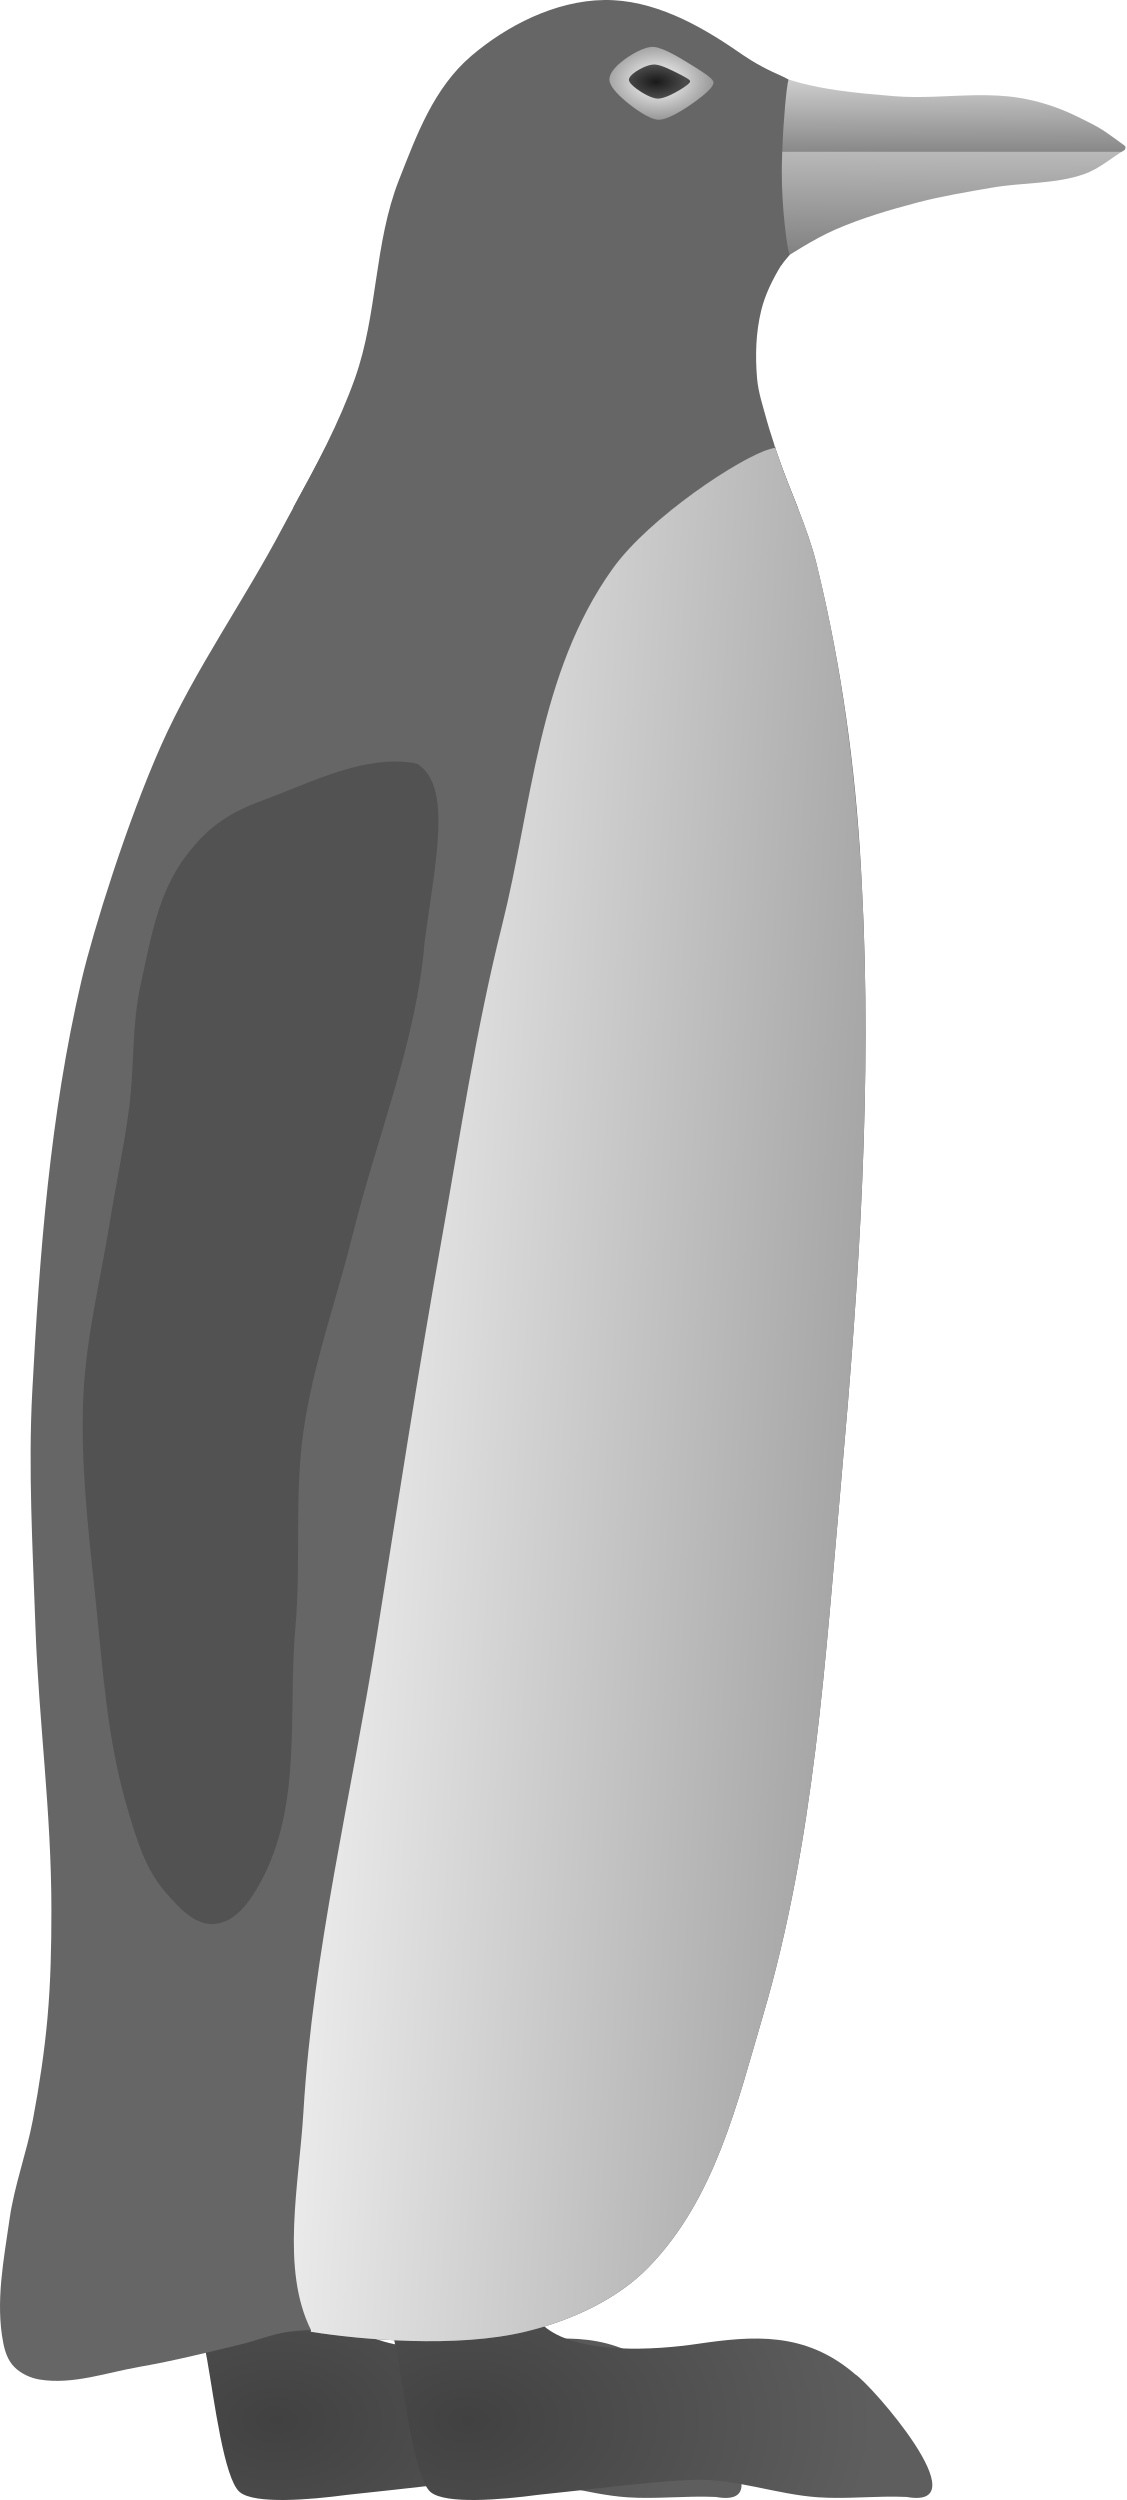
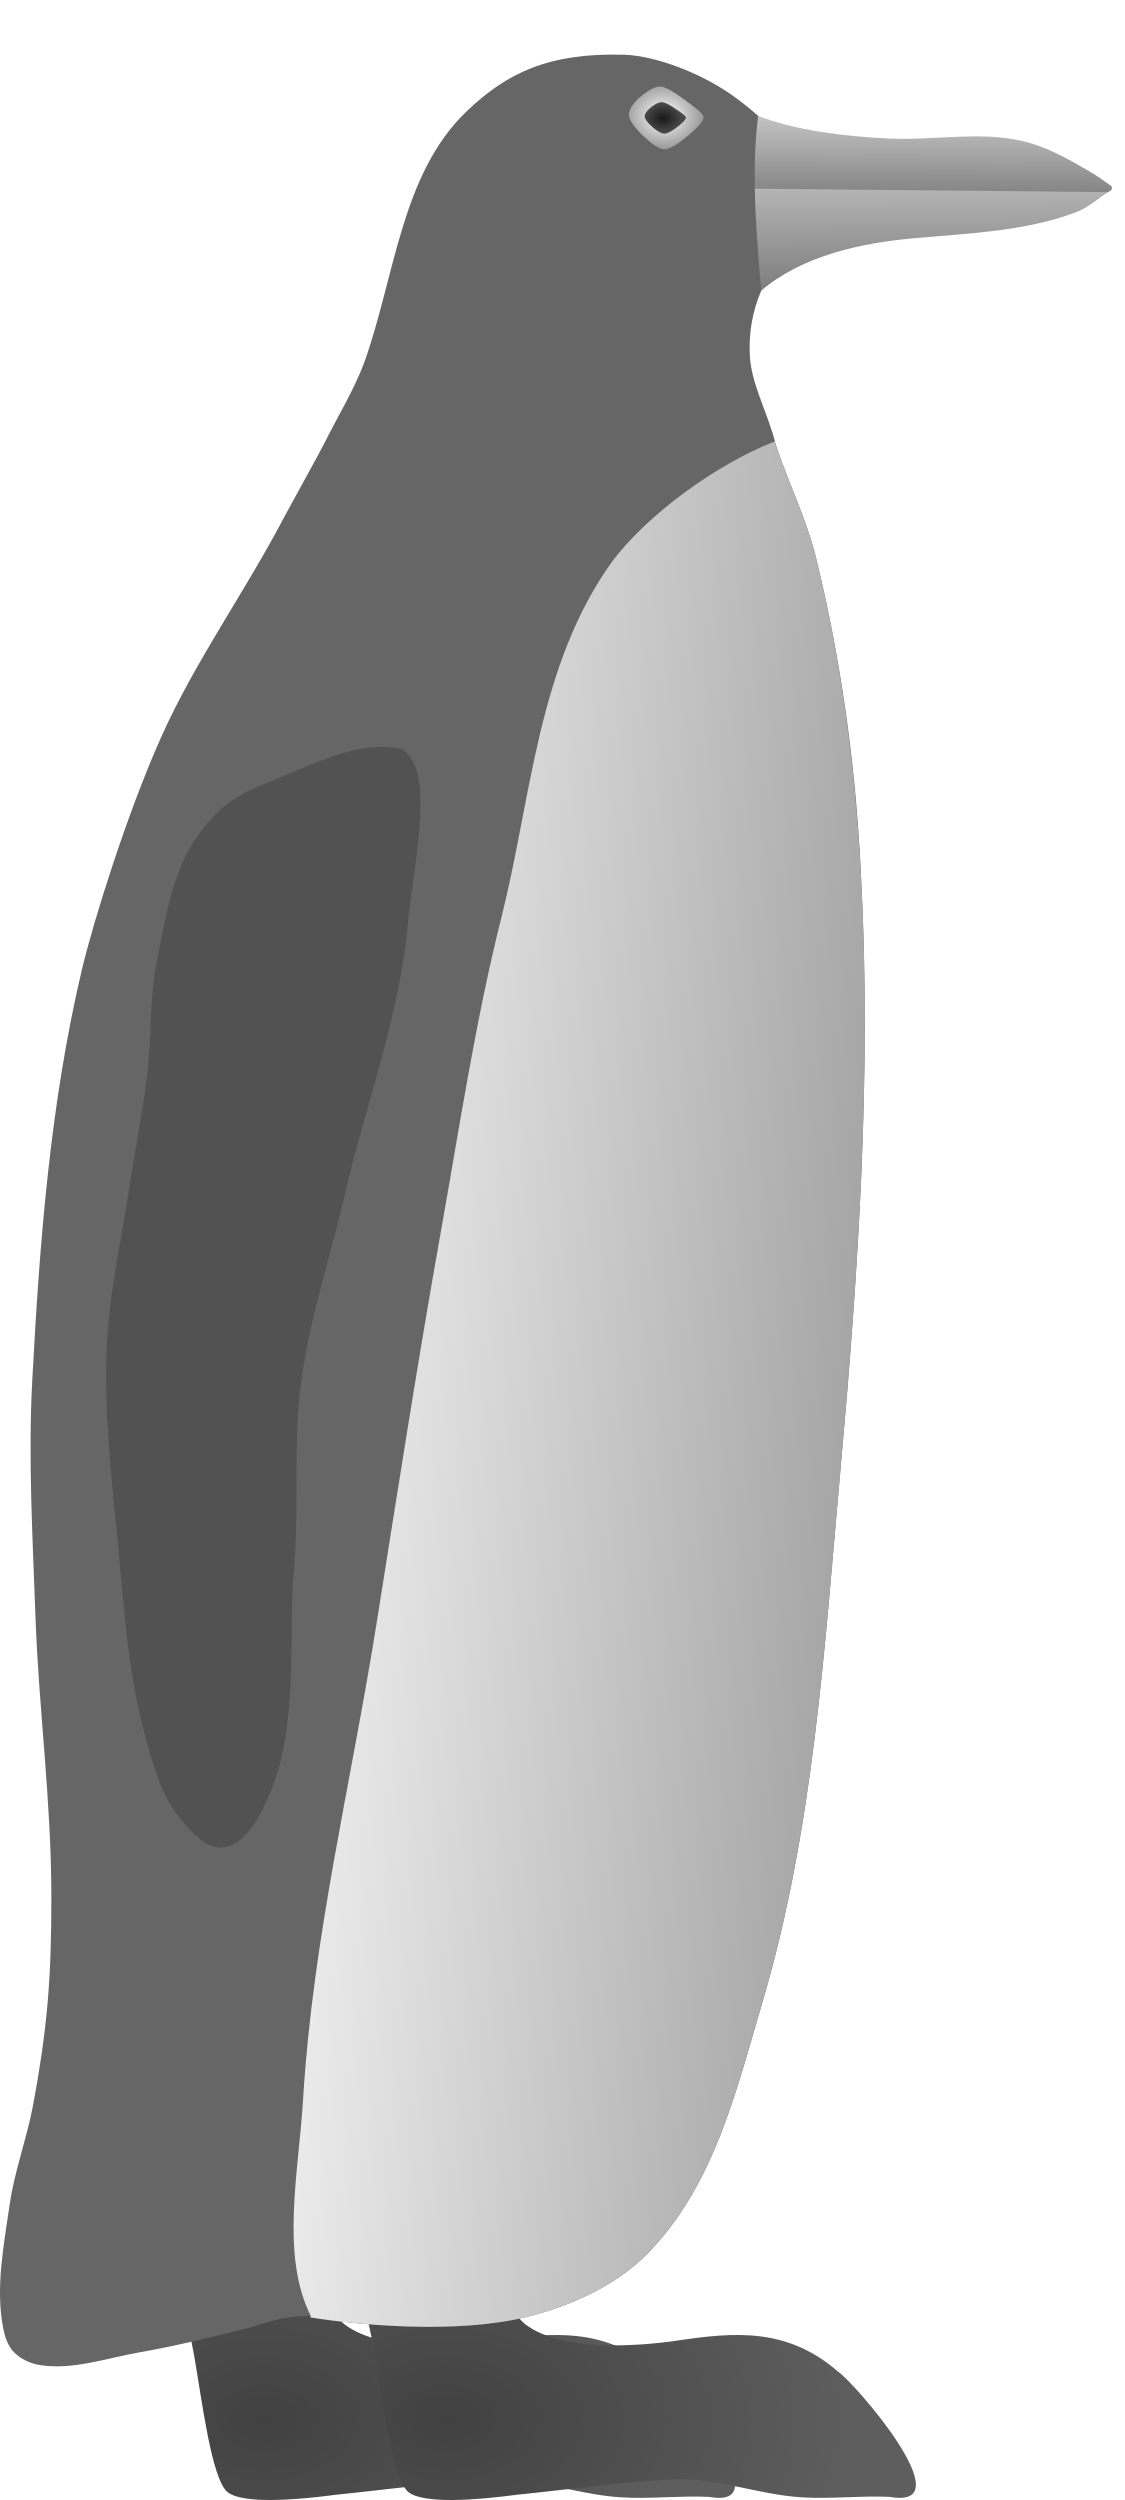
- <svg xmlns="http://www.w3.org/2000/svg" xmlns:xlink="http://www.w3.org/1999/xlink" width="143.054mm" height="317.5mm" viewBox="0 0 143.054 317.5" version="1.1" id="svg159">
+ <svg xmlns="http://www.w3.org/2000/svg" xmlns:xlink="http://www.w3.org/1999/xlink" width="143mm" height="318mm" viewBox="0 0 143 318" version="1.1" id="svg159">
  <defs id="defs156">
-     <filter style="color-interpolation-filters:sRGB" id="filter975-3-5-5-8-3-3" x="-7.6126851e-06" width="1" y="-2.9958238e-06" height="1">
+     <filter style="color-interpolation-filters:sRGB" id="filter975-3-5-5-8-3-3" x="-7.6126851e-06" width="1" y="-2.9811543e-06" height="1">
      <feGaussianBlur stdDeviation="0.001" id="feGaussianBlur977-6-7-8-6-0-2" />
    </filter>
    <linearGradient y2="267.964" x2="2781.636" y1="253.283" x1="2528.007" gradientUnits="userSpaceOnUse" id="linearGradient1614" xlink:href="#linearGradient1211" />
    <linearGradient id="linearGradient1211">
      <stop style="stop-color:#fafafa;stop-opacity:1" offset="0" id="stop1207" />
      <stop style="stop-color:#8c8c8c;stop-opacity:1" offset="1" id="stop1209" />
    </linearGradient>
-     <filter height="1" y="-3.1933694e-06" width="1" x="-1.194304e-05" id="filter975-3-5-5" style="color-interpolation-filters:sRGB">
+     <filter height="1" y="-3.1936779e-06" width="1" x="-1.194304e-05" id="filter975-3-5-5" style="color-interpolation-filters:sRGB">
      <feGaussianBlur id="feGaussianBlur977-6-7-8" stdDeviation="0.001" />
    </filter>
    <radialGradient r="4.934" fy="148.413" fx="431.379" cy="148.413" cx="431.379" gradientTransform="matrix(0.9360363,0,0,0.9372107,1335.049,-6.049578)" gradientUnits="userSpaceOnUse" id="radialGradient1610-6-2" xlink:href="#linearGradient5394" />
    <linearGradient id="linearGradient5394">
      <stop style="stop-color:#ffffff;stop-opacity:1" offset="0" id="stop5390" />
      <stop style="stop-color:#969696;stop-opacity:1;" offset="1" id="stop5392" />
    </linearGradient>
    <radialGradient spreadMethod="reflect" r="2.615" fy="150.466" fx="431.219" cy="150.466" cx="431.219" gradientTransform="matrix(0.9360363,0,0,0.7405205,1335.049,21.75035)" gradientUnits="userSpaceOnUse" id="radialGradient1612-1-1" xlink:href="#linearGradient1312" />
    <linearGradient id="linearGradient1312">
      <stop style="stop-color:#19191a;stop-opacity:1;" offset="0" id="stop1308" />
      <stop style="stop-color:#4b4b4b;stop-opacity:1;" offset="1" id="stop1310" />
    </linearGradient>
    <radialGradient xlink:href="#linearGradient1195" id="radialGradient1620" gradientUnits="userSpaceOnUse" gradientTransform="matrix(2.455076,0.01583455,-0.00586588,1.68805,-2219.8,-411.2972)" cx="957.882" cy="414.263" fx="957.882" fy="414.263" r="28.391" />
    <linearGradient id="linearGradient1195">
      <stop style="stop-color:#414141;stop-opacity:1;" offset="0" id="stop1191" />
      <stop style="stop-color:#5e5e5e;stop-opacity:1" offset="1" id="stop1193" />
    </linearGradient>
-     <linearGradient y2="80.053" x2="505.154" y1="50.551" x1="505.07" gradientTransform="matrix(0.5628786,0,0,0.4828743,27.9578,-142.5808)" gradientUnits="userSpaceOnUse" id="linearGradient1616" xlink:href="#linearGradient1403" />
+     <linearGradient y2="94.329" x2="493.428" y1="60.179" x1="493.616" gradientTransform="matrix(0.5628786,0,0,0.4828743,27.9578,-142.5808)" gradientUnits="userSpaceOnUse" id="linearGradient1616" xlink:href="#linearGradient1403" />
    <linearGradient id="linearGradient1403">
      <stop style="stop-color:#cccccc;stop-opacity:1" offset="0" id="stop1399" />
      <stop style="stop-color:#808080;stop-opacity:1" offset="1" id="stop1401" />
    </linearGradient>
-     <linearGradient y2="74.009" x2="500.797" y1="126.852" x1="500.491" gradientTransform="matrix(0.2925267,0,0,0.2666191,2000.733,161.5768)" gradientUnits="userSpaceOnUse" id="linearGradient1618" xlink:href="#linearGradient1411" />
+     <linearGradient y2="84.301" x2="494.809" y1="137.144" x1="495.284" gradientTransform="matrix(0.2925267,0,0,0.2666191,2000.733,161.5768)" gradientUnits="userSpaceOnUse" id="linearGradient1618" xlink:href="#linearGradient1411" />
    <linearGradient id="linearGradient1411">
      <stop style="stop-color:#737373;stop-opacity:1" offset="0" id="stop1407" />
      <stop style="stop-color:#bfbfbf;stop-opacity:1" offset="1" id="stop1409" />
    </linearGradient>
    <radialGradient r="28.391" fy="414.263" fx="957.882" cy="414.263" cx="957.882" gradientTransform="matrix(2.455539,0.01583465,-0.005867,1.688055,-2252.757,-411.2994)" gradientUnits="userSpaceOnUse" id="radialGradient1100" xlink:href="#linearGradient1195" />
  </defs>
-   <path d="m 119.015,158.541 c 1.148,11.186 1.783,22.542 4.955,33.402 1.312,4.491 2.618,9.251 5.76,12.923 1.864,2.178 4.31,5.128 7.343,4.909 3.337,-0.24 5.585,-3.758 7.035,-6.49 6.382,-12.019 4.148,-26.425 5.304,-39.72 0.889,-10.224 -0.19,-20.573 1.249,-30.745 1.467,-10.366 5.024,-20.401 7.494,-30.61 3.671,-15.178 9.656,-30.037 10.886,-45.558 1.582,-12.28 4.297,-24.25 -1.187,-27.659 -7.723,-1.562 -15.897,2.869 -23.377,5.717 -5.849,2.135 -8.762,4.773 -11.547,8.487 -4.384,5.847 -5.511,13.294 -7.009,20.231 -1.363,6.314 -0.933,12.845 -1.75,19.236 -0.755,5.912 -1.987,11.767 -2.911,17.66 -1.413,9.012 -3.615,17.967 -4.028,27.062 -0.472,10.39 0.719,20.8 1.782,31.154 z" style="display:inline;mix-blend-mode:normal;fill:#525252;fill-opacity:1;stroke:none;stroke-width:1.536;stroke-linecap:butt;stroke-linejoin:miter;stroke-miterlimit:4;stroke-dasharray:none;stroke-opacity:1;image-rendering:optimizeQuality" id="Flipper_Back" transform="matrix(0.7406776,0,0,0.7092072,-36.47116,92.41404)" />
-   <path style="display:inline;mix-blend-mode:normal;fill:url(#radialGradient1100);fill-opacity:1;stroke:none;stroke-width:4.104;stroke-linecap:butt;stroke-linejoin:miter;stroke-miterlimit:4;stroke-dasharray:none;stroke-opacity:1;image-rendering:optimizeQuality" d="m 84.92,292.346 c 1.24,7.271 2.914,21.29 5.605,23.622 2.558,2.219 12.136,1.362 18.377,0.499 9.294,-0.969 19.316,-2.406 26.683,-2.675 7.265,-0.265 14.266,2.601 21.465,3.105 5.047,0.353 9.914,-0.303 15.171,-0.064 12.836,2.377 -6.123,-20.077 -8.812,-21.827 -8.597,-7.693 -17.594,-6.86 -27.101,-5.418 -7.387,1.121 -19.816,1.892 -25.829,-2.742 -2.769,-2.134 -3.833,-6.682 -4.867,-10.781 -3.707,-14.702 6.335,-34.033 2.326,-46.525 -3.494,-9.282 -7.844,-8.394 -13.521,-7.457 -8.386,1.384 -13.049,5.052 -15.991,11.408 -4.107,8.874 0,20.147 1.02,30.111 1.08,9.728 4.137,20.911 5.473,28.745 z" id="Foot_Back" transform="matrix(0.7400461,0,0,0.7134397,-36.54562,91.07075)" />
-   <path id="Beak_Lower" style="display:inline;mix-blend-mode:normal;fill:url(#linearGradient1618);fill-opacity:1;stroke:none;stroke-width:0.987;stroke-linecap:butt;stroke-linejoin:miter;stroke-miterlimit:4;stroke-dasharray:none;stroke-opacity:1;image-rendering:optimizeQuality" d="m 2125.003,182.083 c -0.317,2.099 0.436,5.086 1.81,7.268 1.501,2.383 3.742,4.244 6.136,4.335 0.168,-0.326 0.519,-0.784 0.642,-0.948 0.041,-0.053 0.067,-0.091 0.089,-0.119 0,-0.002 0.01,-0.007 0.014,-0.01 0.334,-0.241 0.677,-0.488 1.028,-0.732 0.921,-0.642 1.898,-1.273 2.904,-1.779 2.207,-1.11 4.562,-1.919 6.924,-2.639 2.077,-0.633 4.217,-1.041 6.346,-1.469 2.593,-0.521 5.372,-0.334 7.822,-1.336 1.301,-0.532 2.353,-1.642 3.473,-2.416 l -0.16,-0.154 h -28.93 -0.059 v -5.3e-4 -5.4e-4 l -8.025,6e-5 z" transform="matrix(1.49284,0,0,1.284447,-3084.927,-215.0678)" />
-   <path id="Beak_Upper" style="display:inline;mix-blend-mode:normal;fill:url(#linearGradient1616);fill-opacity:1;stroke:none;stroke-width:1.843;stroke-linecap:butt;stroke-linejoin:miter;stroke-miterlimit:4;stroke-dasharray:none;stroke-opacity:1;image-rendering:optimizeQuality" d="m 267.188,-105.435 h 0.026 l 16.176,-9.6e-4 v 0 h 0.083 l 58.06,9.4e-4 0.6,-0.396 c 0.167,-0.537 0.168,-0.555 -0.456,-1.02 -3.384,-2.518 -3.296,-2.667 -7.917,-4.997 -3.082,-1.554 -6.362,-2.685 -9.78,-3.261 -2.468,-0.416 -4.97,-0.5 -7.486,-0.461 -4.681,0.073 -9.41,0.573 -14.058,0.161 -3.171,-0.281 -6.371,-0.561 -9.524,-1.037 -2.145,-0.323 -4.267,-0.736 -6.343,-1.302 -0.687,-0.187 -1.37,-0.391 -2.046,-0.614 -0.02,-0.005 -0.034,-0.009 -0.05,-0.015 -0.149,-0.042 -0.264,-0.145 -0.39,-0.213 -1.267,-0.682 -2.154,-1.002 -3.188,-1.569 -3.423,0.675 -9.95,5.096 -13.713,14.723 z" transform="matrix(0.7406776,0,0,0.7092072,-110.5389,94.05645)" />
-   <path id="Foot_Front" d="m 117.436,292.346 c 1.23,7.271 2.915,21.29 5.604,23.622 2.559,2.219 12.134,1.362 18.374,0.499 9.292,-0.969 19.313,-2.406 26.678,-2.675 7.265,-0.265 14.265,2.601 21.462,3.105 5.047,0.353 9.913,-0.303 15.168,-0.065 12.835,2.377 -6.123,-20.077 -8.81,-21.827 -8.597,-7.693 -17.59,-6.86 -27.094,-5.418 -7.386,1.121 -19.814,1.892 -25.824,-2.742 -2.769,-2.134 -3.834,-6.682 -4.867,-10.781 -3.705,-14.702 6.334,-34.033 2.327,-46.525 -3.495,-9.282 -7.844,-8.394 -13.518,-7.457 -8.383,1.384 -13.047,5.052 -15.988,11.408 -4.106,8.874 -0.088,20.147 1.018,30.111 1.082,9.728 4.135,20.911 5.472,28.745 z" style="display:inline;mix-blend-mode:normal;fill:url(#radialGradient1620);fill-opacity:1;stroke:none;stroke-width:4.103;stroke-linecap:butt;stroke-linejoin:miter;stroke-miterlimit:4;stroke-dasharray:none;stroke-opacity:1;image-rendering:optimizeQuality" transform="matrix(0.7400471,0,0,0.7134397,-36.36666,91.07075)" />
-   <path id="Head_Base" style="display:inline;mix-blend-mode:normal;fill:#666666;fill-opacity:1;stroke:none;stroke-width:3.551;stroke-linecap:butt;stroke-linejoin:miter;stroke-miterlimit:4;stroke-dasharray:none;stroke-opacity:1;image-rendering:optimizeQuality" d="m 1153.939,17.828 c -15.899,0.265 -31.584,9.662 -42.928,20.805 -12.338,12.119 -17.858,29.915 -23.459,46.277 -8.174,23.88 -6.878,50.237 -14.332,74.352 -5.208,16.846 -12.386,32.304 -19.964,48.256 0,0 53.929,49.49 81.327,49.49 27.398,0 82.193,-49.133 82.193,-49.133 -2.3,-6.72 -4.737,-13.428 -6.746,-20.209 -0.289,-0.914 -0.534,-1.622 -0.679,-2.43 -0.105,-0.905 -1.846,-6.581 -2.619,-9.908 -1.247,-5.365 -2.858,-10.706 -3.256,-16.199 -0.612,-8.459 -0.399,-17.112 1.371,-25.406 1.244,-5.833 3.64,-11.424 6.412,-16.705 0.757,-1.443 2.731,-3.971 2.762,-4.037 0,0 -0.041,-0.164 -0.117,-0.412 -0.761,-2.49 -2.418,-16.821 -2.418,-30.373 0,-0.798 0.01,-1.593 0.018,-2.383 0.027,-1.745 0.068,-3.507 0.123,-5.258 0.398,-12.677 1.458,-24.836 2.004,-26.799 0.035,-0.147 0.048,-0.163 0.023,-0.205 -0.251,-0.156 -0.494,-0.304 -0.731,-0.445 -2.375,-1.424 -4.039,-2.092 -5.979,-3.275 -2.71,-1.653 -4.261,-2.539 -7.891,-5.336 -0.579,-0.446 -1.19,-0.926 -1.842,-1.445 -12.512,-9.974 -27.493,-19.484 -43.273,-19.221 z" transform="matrix(0.3921147,0,0,0.3398431,-375.7551,-6.056956)" />
-   <g id="Eye-8" style="display:inline" transform="matrix(0.7559529,0,0,0.6227526,34.20516,82.26894)">
-     <path id="Eye_Base-9-3" d="m 1738.492,129.049 c -0.796,-0.09 -2.056,1.06 -2.675,1.804 -0.619,0.744 -0.94,1.451 -0.938,2.021 0,0.571 0.359,1.31 1.063,2.232 0.704,0.921 2.168,2.521 2.966,2.509 0.798,-0.011 2.259,-1.403 3.073,-2.274 0.814,-0.871 1.418,-1.684 1.367,-2.149 -0.051,-0.465 -0.876,-1.199 -1.773,-2.002 -0.898,-0.803 -2.288,-2.051 -3.083,-2.141 z" style="display:inline;fill:url(#radialGradient1610-6-2);fill-opacity:1;stroke:none;stroke-width:1.084;stroke-linecap:round;stroke-linejoin:round;stroke-miterlimit:4;stroke-dasharray:none;stroke-opacity:1;image-rendering:optimizeQuality" transform="matrix(2.065372,0,0,1.734839,-3526.043,-346.4167)" />
-     <path style="display:inline;fill:url(#radialGradient1612-1-1);fill-opacity:1;stroke:none;stroke-width:0.656;stroke-linecap:butt;stroke-linejoin:round;stroke-miterlimit:4;stroke-dasharray:none;stroke-opacity:1" d="m 1738.593,131.114 c -0.508,-0.044 -1.209,0.481 -1.579,0.849 -0.37,0.368 -0.559,0.709 -0.562,0.97 -0,0.261 0.225,0.649 0.638,1.091 0.413,0.443 1.195,1.145 1.723,1.163 0.527,0.018 1.353,-0.628 1.835,-1.051 0.482,-0.423 0.857,-0.838 0.827,-1.046 -0.03,-0.209 -0.535,-0.578 -1.063,-0.967 -0.529,-0.389 -1.31,-0.965 -1.818,-1.009 z" id="Eye_Cornea-5-6" transform="matrix(2.046281,0,0,1.706203,-3492.861,-342.6509)" />
+   <path id="Flipper_Back" style="display:inline;mix-blend-mode:normal;fill:#525252;fill-opacity:1;stroke:none;stroke-width:1.75;stroke-linecap:butt;stroke-linejoin:miter;stroke-miterlimit:4;stroke-dasharray:none;stroke-opacity:1;image-rendering:optimizeQuality" d="m 65.26,155.444 c 1.296,12.855 2.01,25.9 5.598,38.394 1.481,5.155 2.937,10.62 6.506,14.855 2.098,2.489 4.847,5.892 8.295,5.643 3.804,-0.274 6.312,-4.338 7.947,-7.459 7.253,-13.848 4.686,-30.375 5.992,-45.655 1.004,-11.752 -0.216,-23.644 1.411,-35.339 1.657,-11.909 5.676,-23.45 8.465,-35.184 4.147,-17.446 10.909,-34.525 12.297,-52.366 1.787,-14.115 4.854,-27.873 -1.341,-31.792 -8.724,-1.795 -17.958,3.298 -26.407,6.572 -6.607,2.454 -9.907,5.512 -13.043,9.755 -4.983,6.742 -6.227,15.288 -7.918,23.254 -1.541,7.261 -1.054,14.764 -1.977,22.11 -0.853,6.795 -2.244,13.526 -3.288,20.299 -1.597,10.359 -4.083,20.655 -4.55,31.106 -0.533,11.942 0.812,23.907 2.013,35.809 z" transform="matrix(0.5737696,0,0,0.5884276,11.28039,106.3718)" />
+   <path style="display:inline;mix-blend-mode:normal;fill:url(#radialGradient1100);fill-opacity:1;stroke:none;stroke-width:4.104;stroke-linecap:butt;stroke-linejoin:miter;stroke-miterlimit:4;stroke-dasharray:none;stroke-opacity:1;image-rendering:optimizeQuality" d="m 84.92,292.346 c 1.24,7.271 2.914,21.29 5.605,23.622 2.558,2.219 12.136,1.362 18.377,0.499 9.294,-0.969 19.316,-2.406 26.683,-2.675 7.265,-0.265 14.266,2.601 21.465,3.105 5.047,0.353 9.914,-0.303 15.171,-0.064 12.836,2.377 -6.123,-20.077 -8.812,-21.827 -8.597,-7.693 -17.594,-6.86 -27.101,-5.418 -7.387,1.121 -19.816,1.892 -25.829,-2.742 -2.769,-2.134 -3.833,-6.682 -4.867,-10.781 -3.707,-14.702 6.335,-34.033 2.326,-46.525 -3.494,-9.282 -7.844,-8.394 -13.521,-7.457 -8.386,1.384 -13.049,5.052 -15.991,11.408 -4.107,8.874 0,20.147 1.02,30.111 1.08,9.728 4.137,20.911 5.473,28.745 z" id="Foot_Back" transform="matrix(0.7499995,0,0,0.7302926,-38.97859,86.22202)" />
+   <path id="Beak_Lower" style="display:inline;mix-blend-mode:normal;fill:url(#linearGradient1618);fill-opacity:1;stroke:none;stroke-width:0.987;stroke-linecap:butt;stroke-linejoin:miter;stroke-miterlimit:4;stroke-dasharray:none;stroke-opacity:1;image-rendering:optimizeQuality" d="m 2119.621,185.5 c 5.284,6.049 6.753,6.336 11.725,10.717 3.515,-3.467 8.454,-4.7 12.934,-5.175 4.509,-0.478 9.486,-0.661 13.869,-2.575 1.118,-0.488 1.916,-1.44 3.035,-2.214 l -0.16,-0.154 -31.956,-0.376 c -3.469,-0.038 -4.956,-0.259 -9.464,-0.223 z" transform="matrix(1.49284,0,0,1.284447,-3084.924,-215.0678)" />
+   <path id="Beak_Upper" style="display:inline;mix-blend-mode:normal;fill:url(#linearGradient1616);fill-opacity:1;stroke:none;stroke-width:1.843;stroke-linecap:butt;stroke-linejoin:miter;stroke-miterlimit:4;stroke-dasharray:none;stroke-opacity:1;image-rendering:optimizeQuality" d="m 256.413,-99.215 h 0.026 l 19.141,0.402 v 0 h 0.083 l 63.843,0.649 0.6,-0.396 c 0.167,-0.537 0.168,-0.555 -0.456,-1.02 -1.215,-0.929 -2.429,-1.759 -3.646,-2.501 -3.695,-2.255 -7.323,-4.354 -11.375,-5.292 -7.474,-1.73 -14.948,-0.018 -22.961,-0.412 -7.059,-0.347 -15.82,-1.424 -22.229,-4.058 -9.392,5.646 -12.446,5.2 -23.032,12.627 z" transform="matrix(0.7406776,0,0,0.7092072,-110.5356,94.05645)" />
+   <path id="Foot_Front" d="m 117.436,292.346 c 1.23,7.271 2.915,21.29 5.604,23.622 2.559,2.219 12.134,1.362 18.374,0.499 9.292,-0.969 19.313,-2.406 26.678,-2.675 7.265,-0.265 14.265,2.601 21.462,3.105 5.047,0.353 9.913,-0.303 15.168,-0.065 12.835,2.377 -6.123,-20.077 -8.81,-21.827 -8.597,-7.693 -17.59,-6.86 -27.094,-5.418 -7.386,1.121 -19.814,1.892 -25.824,-2.742 -2.769,-2.134 -3.834,-6.682 -4.867,-10.781 -3.705,-14.702 6.334,-34.033 2.327,-46.525 -3.495,-9.282 -7.844,-8.394 -13.518,-7.457 -8.383,1.384 -13.047,5.052 -15.988,11.408 -4.106,8.874 -0.088,20.147 1.018,30.111 1.082,9.728 4.135,20.911 5.472,28.745 z" style="display:inline;mix-blend-mode:normal;fill:url(#radialGradient1620);fill-opacity:1;stroke:none;stroke-width:4.103;stroke-linecap:butt;stroke-linejoin:miter;stroke-miterlimit:4;stroke-dasharray:none;stroke-opacity:1;image-rendering:optimizeQuality" transform="matrix(0.7500005,0,0,0.7302926,-40.35368,86.22203)" />
+   <path id="Head_Base" style="display:inline;mix-blend-mode:normal;fill:#666666;fill-opacity:1;stroke:none;stroke-width:3.551;stroke-linecap:butt;stroke-linejoin:miter;stroke-miterlimit:4;stroke-dasharray:none;stroke-opacity:1;image-rendering:optimizeQuality" d="m 1064.039,182.485 c 0,0 39.885,71.574 70.545,74.523 27.398,0 82.193,-49.133 82.193,-49.133 -5.665,-10.659 -5.8,-19.058 -8.494,-28.818 -2.053,-8.136 -6.604,-18.28 -7.073,-27.982 -0.4,-8.274 0.732,-16.536 3.695,-24.491 -1.105,-13.857 -1.909,-26.403 -2.089,-37.965 -0.152,-9.783 0.142,-18.862 1.079,-27.433 -2.67,-2.714 -5.297,-5.139 -7.88,-7.291 -10.996,-9.158 -25.883,-15.22 -35.402,-15.59 -24.533,-0.801 -38.095,6.782 -51.173,21.301 -21.078,23.4 -23.079,61.608 -33.028,93.898 -3.257,10.094 -9.052,21.212 -12.373,28.98 z" transform="matrix(0.3930022,0,0,0.3398431,-376.6962,-6.056956)" />
+   <g id="Eye-8" style="display:inline" transform="matrix(0.6042622,0,0,0.6388643,46.8811,89.32833)">
+     <path id="Eye_Base-9-3" d="m 1738.492,129.049 c -0.796,-0.09 -2.056,1.06 -2.675,1.804 -0.619,0.744 -0.94,1.451 -0.938,2.021 0,0.571 0.359,1.31 1.063,2.232 0.704,0.921 2.168,2.521 2.966,2.509 0.798,-0.011 2.259,-1.403 3.073,-2.274 0.814,-0.871 1.418,-1.684 1.367,-2.149 -0.051,-0.465 -0.876,-1.199 -1.773,-2.002 -0.898,-0.803 -2.288,-2.051 -3.083,-2.141 z" style="display:inline;fill:url(#radialGradient1610-6-2);fill-opacity:1;stroke:none;stroke-width:1.084;stroke-linecap:round;stroke-linejoin:round;stroke-miterlimit:4;stroke-dasharray:none;stroke-opacity:1;image-rendering:optimizeQuality" transform="matrix(1.85549,0,0,1.460917,-3164.242,-311.1283)" />
+     <path style="display:inline;fill:url(#radialGradient1612-1-1);fill-opacity:1;stroke:none;stroke-width:0.656;stroke-linecap:butt;stroke-linejoin:round;stroke-miterlimit:4;stroke-dasharray:none;stroke-opacity:1" d="m 1738.593,131.114 c -0.508,-0.044 -1.209,0.481 -1.579,0.849 -0.37,0.368 -0.559,0.709 -0.562,0.97 -0,0.261 0.225,0.649 0.638,1.091 0.413,0.443 1.195,1.145 1.723,1.163 0.527,0.018 1.353,-0.628 1.835,-1.051 0.482,-0.423 0.857,-0.838 0.827,-1.046 -0.03,-0.209 -0.535,-0.578 -1.063,-0.967 -0.529,-0.389 -1.31,-0.965 -1.818,-1.009 z" id="Eye_Cornea-5-6" transform="matrix(1.729265,0,0,1.535889,-2944.667,-320.8476)" />
  </g>
-   <g id="Torso_Base" style="display:inline;mix-blend-mode:normal;stroke-width:1;stroke-dasharray:none" transform="matrix(0.7382587,0,0,0.7171715,-35.99282,94.47542)">
-     <path id="Torso_Back" style="display:inline;opacity:1;mix-blend-mode:normal;fill:#666666;fill-opacity:1;stroke:none;stroke-width:1.985;stroke-linecap:butt;stroke-linejoin:miter;stroke-miterlimit:4;stroke-dasharray:none;stroke-opacity:1;filter:url(#filter975-3-5-5-8-3-3);image-rendering:optimizeQuality" d="M 1020.283,184.82 H 874.307 c -3.493,7.738 -7.229,15.383 -10.873,23.055 h -0.002 c -0.991,2.086 -2,4.17 -2.967,6.264 -12.606,27.308 -28.762,52.999 -39.717,81.023 -10.982,28.094 -22.023,68.171 -25.846,86.754 -10.254,49.853 -13.639,101.024 -16.01,151.875 -1.354,29.052 0.142,58.175 1.033,87.244 1.07,34.882 5.173,68.009 5.18,104.566 0,13.272 -0.23,26.566 -1.273,39.797 -0.996,12.621 -2.678,25.195 -4.754,37.684 -2.036,12.252 -6,24.163 -7.545,36.486 -1.903,15.186 -4.654,30.779 -2.086,45.867 0.541,3.181 1.488,6.554 3.615,8.98 2.065,2.356 5.105,4.042 8.184,4.619 10.772,2.018 21.79,-2.57 32.541,-4.699 11.168,-2.211 22.138,-5.341 33.113,-8.369 5.133,-1.416 10.044,-3.753 15.305,-4.58 2.402,-0.378 4.812,-0.562 7.24,-0.602 0.04,0.217 -0.187,0.579 0.014,0.615 16.143,2.918 47.338,6.114 69.754,-0.064 14.919,-4.112 29.837,-11.985 39.893,-23.748 21.682,-25.364 28.813,-60.638 37.205,-92.934 16.805,-64.669 20.255,-132.212 25.523,-198.82 5.764,-72.868 10.024,-146.17 6.621,-219.186 -0.01,-0.108 -0.011,-0.216 -0.016,-0.324 -1.472,-36.426 -5.579,-72.887 -12.713,-108.645 -0.63,-3.17 -1.277,-6.334 -1.959,-9.492 -1.477,-6.841 -3.646,-13.582 -5.949,-20.311 0,0 0,-0.002 0,-0.002 -2.3,-6.72 -4.736,-13.428 -6.746,-20.209 -0.289,-0.914 -0.535,-1.622 -0.68,-2.43 0,-0.038 -0.099,-0.362 -0.109,-0.416 z" transform="matrix(0.5294,0,0,0.4791874,-358.0385,-141.1626)" />
-     <path id="Torso_Belly" style="display:inline;mix-blend-mode:normal;fill:url(#linearGradient1614);fill-opacity:1;stroke:none;stroke-width:1.909;stroke-linecap:butt;stroke-linejoin:miter;stroke-miterlimit:4;stroke-dasharray:none;stroke-opacity:1;filter:url(#filter975-3-5-5);image-rendering:optimizeQuality" d="m 2681.124,197.839 c -9.087,2.896 -37.645,24.071 -49.2,42.302 -23.43,36.968 -25.26,83.765 -34.725,126.421 -8.159,36.772 -13.099,74.18 -18.96,111.381 -7.332,46.54 -13.707,93.224 -20.268,139.877 -7.914,56.275 -20.053,112.177 -23.036,168.92 -1.351,25.689 -7.187,55.523 2.353,77.137 0.129,0.185 -0.192,0.626 0.024,0.665 15.578,2.796 45.682,5.859 67.314,-0.061 14.397,-3.94 28.791,-11.485 38.495,-22.757 20.923,-24.305 27.804,-58.108 35.903,-89.055 16.217,-61.97 19.547,-126.692 24.631,-190.521 5.562,-69.827 9.672,-140.07 6.388,-210.038 -1.788,-38.091 -6.072,-76.255 -14.172,-113.518 -2.849,-13.104 -8.369,-25.825 -12.25,-38.83 -0.279,-0.876 -0.515,-1.554 -0.656,-2.328 -0.028,-0.204 -1.01,0.122 -1.841,0.405 z" transform="matrix(0.5486034,0,0,0.5000569,-1289.725,-151.1277)" />
+   <g id="Torso_Base" style="display:inline;mix-blend-mode:normal;stroke-width:1;stroke-dasharray:none" transform="matrix(0.7387474,0,0,0.7153641,-36.01748,93.62743)">
+     <path id="Torso_Back" style="display:inline;opacity:1;mix-blend-mode:normal;fill:#666666;fill-opacity:1;stroke:none;stroke-width:1.985;stroke-linecap:butt;stroke-linejoin:miter;stroke-miterlimit:4;stroke-dasharray:none;stroke-opacity:1;filter:url(#filter975-3-5-5-8-3-3);image-rendering:optimizeQuality" d="m 1019.399,181.303 -144.949,3.398 c -3.493,7.738 -7.372,15.502 -11.016,23.173 h -0.002 c -0.991,2.086 -2,4.17 -2.967,6.264 -12.606,27.308 -28.762,52.999 -39.717,81.023 -10.982,28.094 -22.023,68.171 -25.846,86.754 -10.254,49.853 -13.639,101.024 -16.01,151.875 -1.354,29.052 0.142,58.175 1.033,87.244 1.07,34.882 5.173,68.009 5.18,104.566 0,13.272 -0.23,26.566 -1.273,39.797 -0.996,12.621 -2.678,25.195 -4.754,37.684 -2.036,12.252 -6,24.163 -7.545,36.486 -1.903,15.186 -4.654,30.779 -2.086,45.867 0.541,3.181 1.488,6.554 3.615,8.98 2.065,2.356 5.105,4.042 8.184,4.619 10.772,2.018 21.79,-2.57 32.541,-4.699 11.168,-2.211 22.138,-5.341 33.113,-8.369 5.133,-1.416 10.044,-3.753 15.305,-4.58 2.402,-0.378 4.812,-0.562 7.24,-0.602 0.04,0.217 -0.187,0.579 0.014,0.615 16.143,2.918 47.338,6.114 69.754,-0.064 14.919,-4.112 29.837,-11.985 39.893,-23.748 21.682,-25.364 28.813,-60.638 37.205,-92.934 16.805,-64.669 20.255,-132.212 25.523,-198.82 5.764,-72.868 10.024,-146.17 6.621,-219.186 -0.01,-0.108 -0.011,-0.216 -0.016,-0.324 -1.472,-36.426 -5.579,-72.887 -12.713,-108.645 -0.63,-3.17 -1.277,-6.334 -1.959,-9.492 -1.477,-6.841 -3.646,-13.582 -5.949,-20.311 v -0.002 c -2.3,-6.72 -4.736,-13.428 -6.746,-20.209 -0.289,-0.914 -0.535,-1.622 -0.68,-2.43 -0.401,-1.628 -0.364,-1.647 -0.994,-3.933 z" transform="matrix(0.5294,0,0,0.4791874,-358.0385,-141.1626)" />
+     <path id="Torso_Belly" style="display:inline;mix-blend-mode:normal;fill:url(#linearGradient1614);fill-opacity:1;stroke:none;stroke-width:1.909;stroke-linecap:butt;stroke-linejoin:miter;stroke-miterlimit:4;stroke-dasharray:none;stroke-opacity:1;filter:url(#filter975-3-5-5);image-rendering:optimizeQuality" d="m 2631.924,240.141 c -23.43,36.968 -25.26,83.765 -34.725,126.421 -8.159,36.772 -13.099,74.18 -18.96,111.381 -7.332,46.54 -13.707,93.224 -20.268,139.877 -7.914,56.275 -20.053,112.177 -23.036,168.92 -1.351,25.689 -7.187,55.523 2.353,77.137 0.129,0.185 -0.192,0.626 0.024,0.665 15.578,2.796 45.682,5.859 67.314,-0.061 14.397,-3.94 28.791,-11.485 38.495,-22.757 20.923,-24.305 27.804,-58.108 35.903,-89.055 16.217,-61.97 19.547,-126.692 24.631,-190.521 5.562,-69.827 9.672,-140.07 6.388,-210.038 -1.788,-38.091 -6.072,-76.255 -14.172,-113.518 -2.849,-13.104 -8.369,-25.825 -12.25,-38.83 -0.279,-0.876 -0.515,-1.553 -0.655,-2.327 -18.539,8.267 -39.974,26.031 -51.041,42.706 z" transform="matrix(0.5486034,0,0,0.5000569,-1289.725,-151.1277)" />
  </g>
-   <path id="Flipper_Front" style="display:inline;mix-blend-mode:normal;fill:#525252;fill-opacity:1;stroke:none;stroke-width:1.75;stroke-linecap:butt;stroke-linejoin:miter;stroke-miterlimit:4;stroke-dasharray:none;stroke-opacity:1;image-rendering:optimizeQuality" d="m 65.26,155.444 c 1.296,12.855 2.01,25.9 5.598,38.394 1.481,5.155 2.937,10.62 6.506,14.855 2.098,2.489 4.847,5.892 8.295,5.643 3.804,-0.274 6.312,-4.338 7.947,-7.459 7.253,-13.848 4.686,-30.375 5.992,-45.655 1.004,-11.752 -0.216,-23.644 1.411,-35.339 1.657,-11.909 5.676,-23.45 8.465,-35.184 4.147,-17.446 10.909,-34.525 12.297,-52.366 1.787,-14.115 4.854,-27.873 -1.341,-31.792 -8.724,-1.795 -17.958,3.298 -26.407,6.572 -6.607,2.454 -9.907,5.512 -13.043,9.755 -4.983,6.742 -6.227,15.288 -7.918,23.254 -1.541,7.261 -1.054,14.764 -1.977,22.11 -0.853,6.795 -2.244,13.526 -3.288,20.299 -1.597,10.359 -4.083,20.655 -4.55,31.106 -0.533,11.942 0.812,23.907 2.013,35.809 z" transform="matrix(0.7406776,0,0,0.7092072,-36.25507,92.34252)" />
+   <path id="path3148" style="display:inline;mix-blend-mode:normal;fill:#525252;fill-opacity:1;stroke:none;stroke-width:1.75;stroke-linecap:butt;stroke-linejoin:miter;stroke-miterlimit:4;stroke-dasharray:none;stroke-opacity:1;image-rendering:optimizeQuality" d="m 65.26,155.444 c 1.296,12.855 2.01,25.9 5.598,38.394 1.481,5.155 2.937,10.62 6.506,14.855 2.098,2.489 4.847,5.892 8.295,5.643 3.804,-0.274 6.312,-4.338 7.947,-7.459 7.253,-13.848 4.686,-30.375 5.992,-45.655 1.004,-11.752 -0.216,-23.644 1.411,-35.339 1.657,-11.909 5.676,-23.45 8.465,-35.184 4.147,-17.446 10.909,-34.525 12.297,-52.366 1.787,-14.115 4.854,-27.873 -1.341,-31.792 -8.724,-1.795 -17.958,3.298 -26.407,6.572 -6.607,2.454 -9.907,5.512 -13.043,9.755 -4.983,6.742 -6.227,15.288 -7.918,23.254 -1.541,7.261 -1.054,14.764 -1.977,22.11 -0.853,6.795 -2.244,13.526 -3.288,20.299 -1.597,10.359 -4.083,20.655 -4.55,31.106 -0.533,11.942 0.812,23.907 2.013,35.809 z" transform="matrix(0.6557367,0,0,0.6724887,-27.8948,90.85353)" />
</svg>
